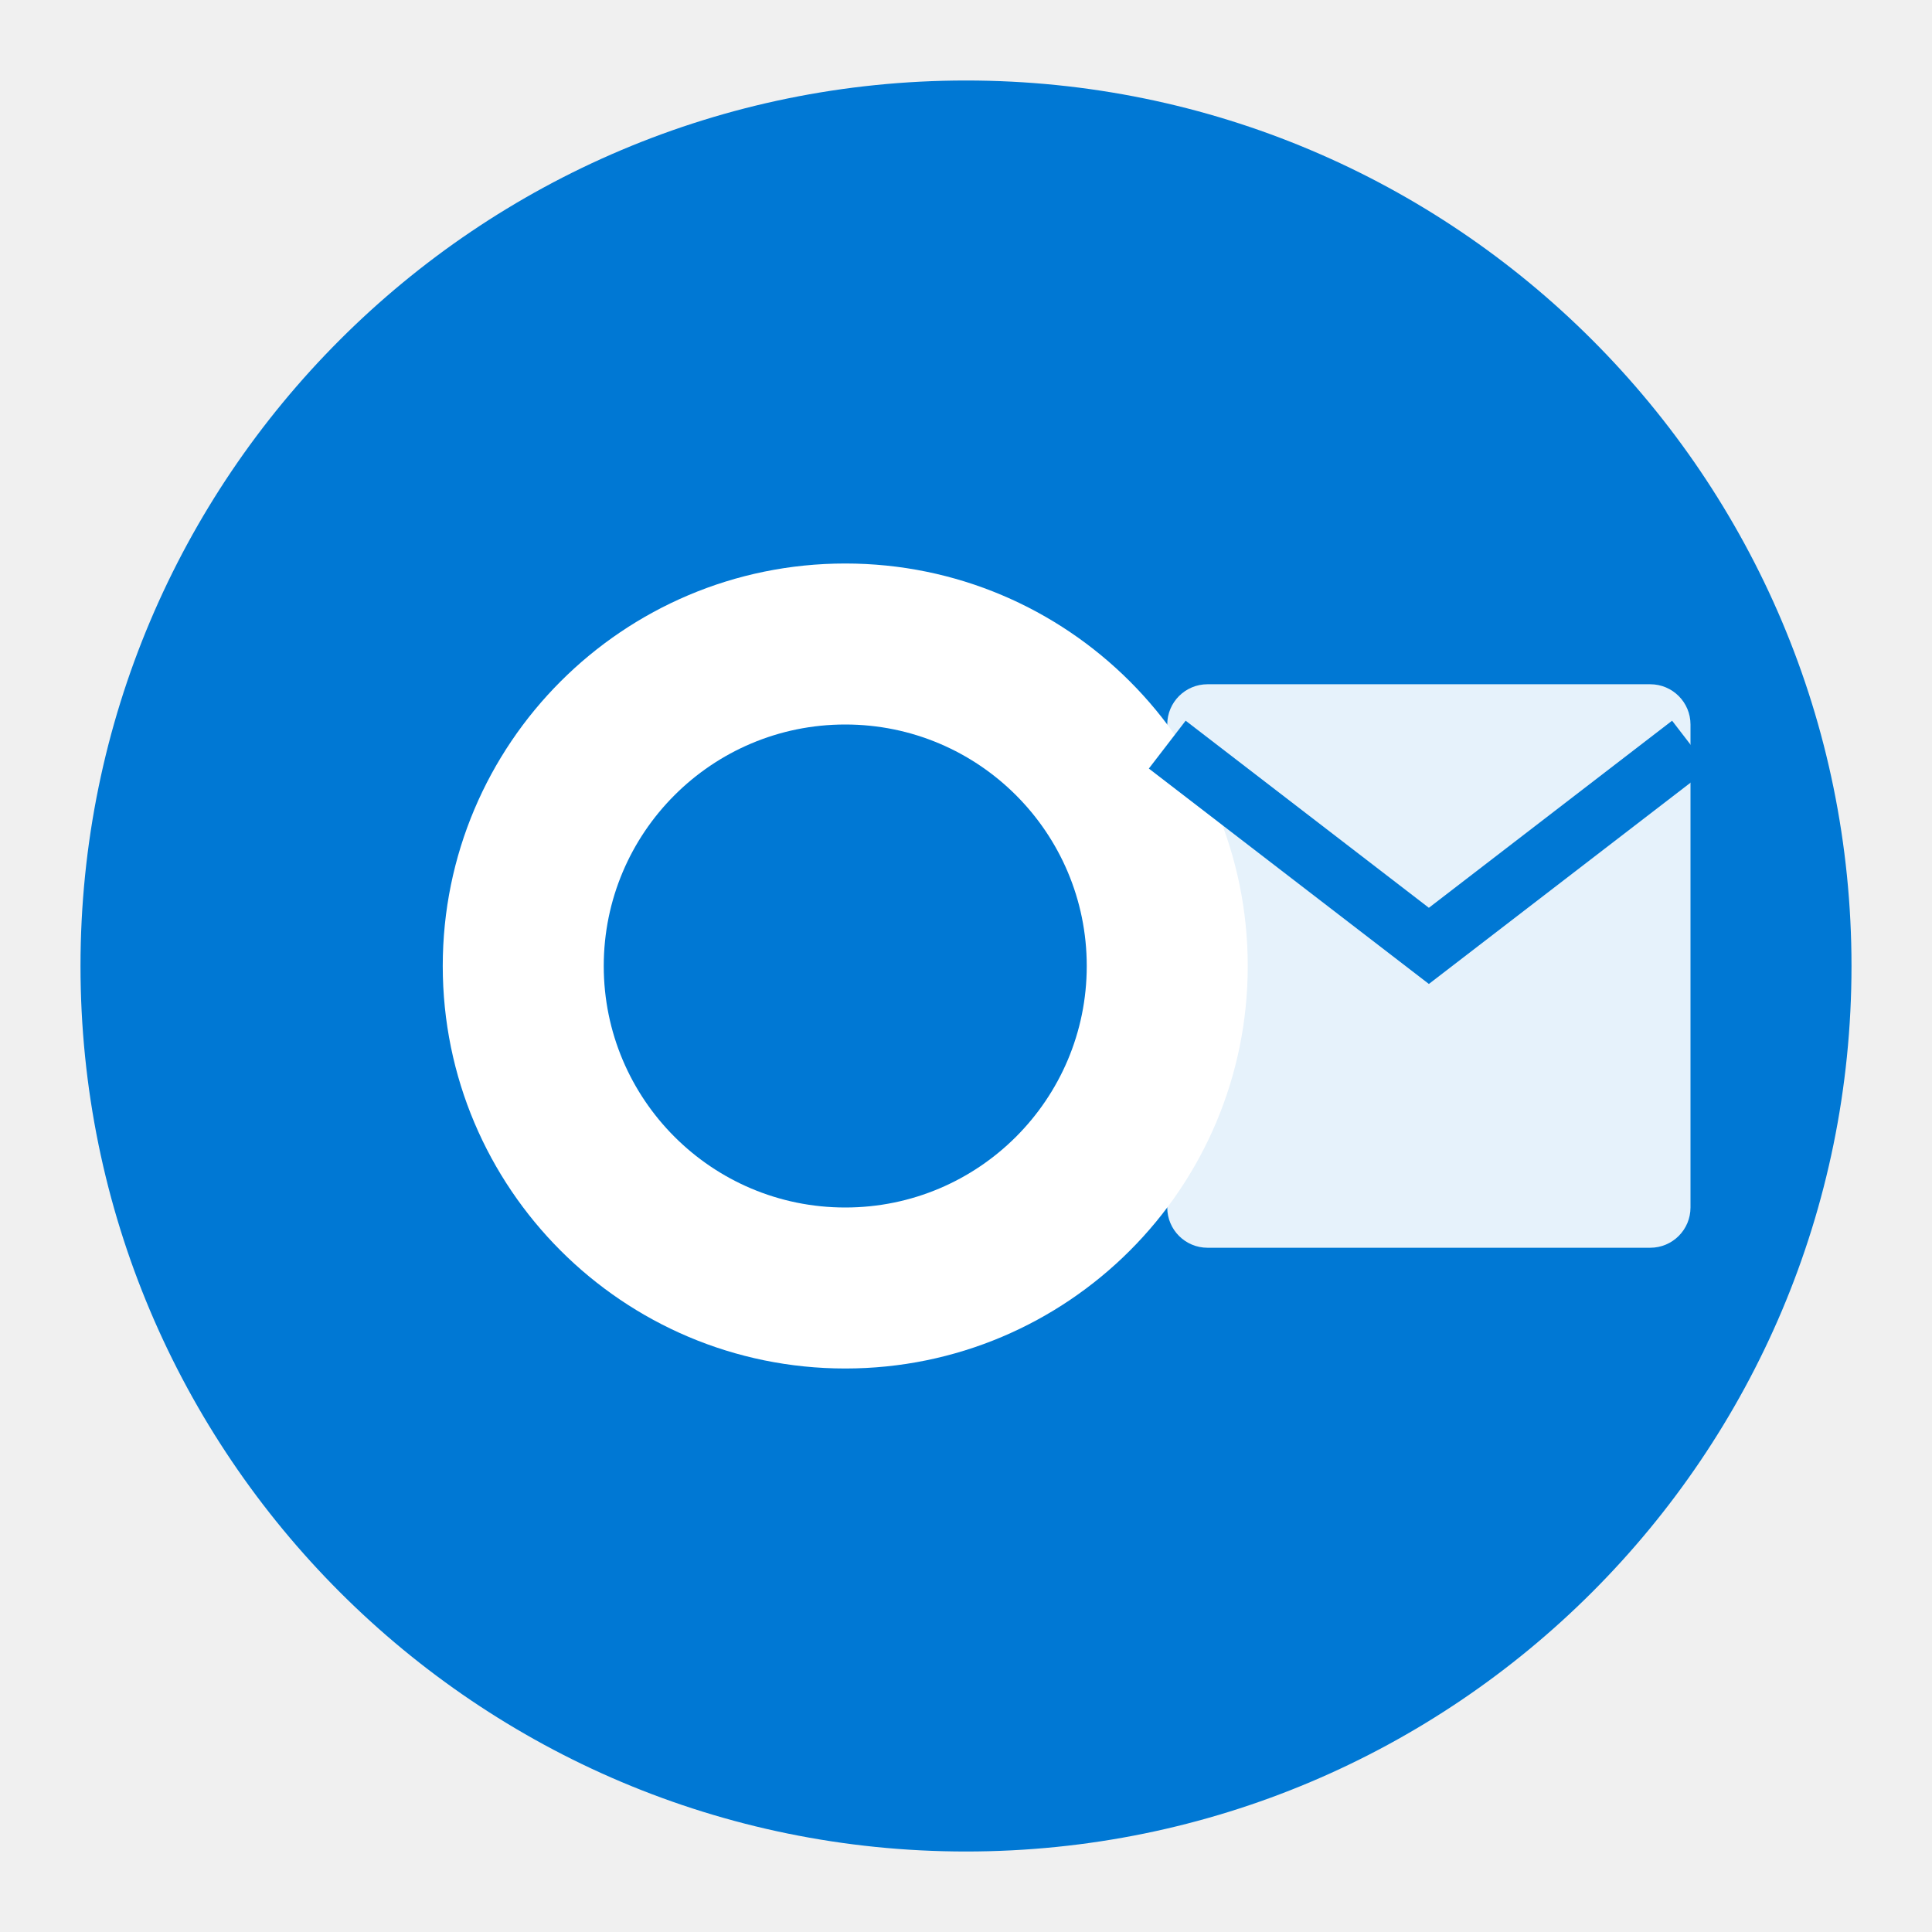
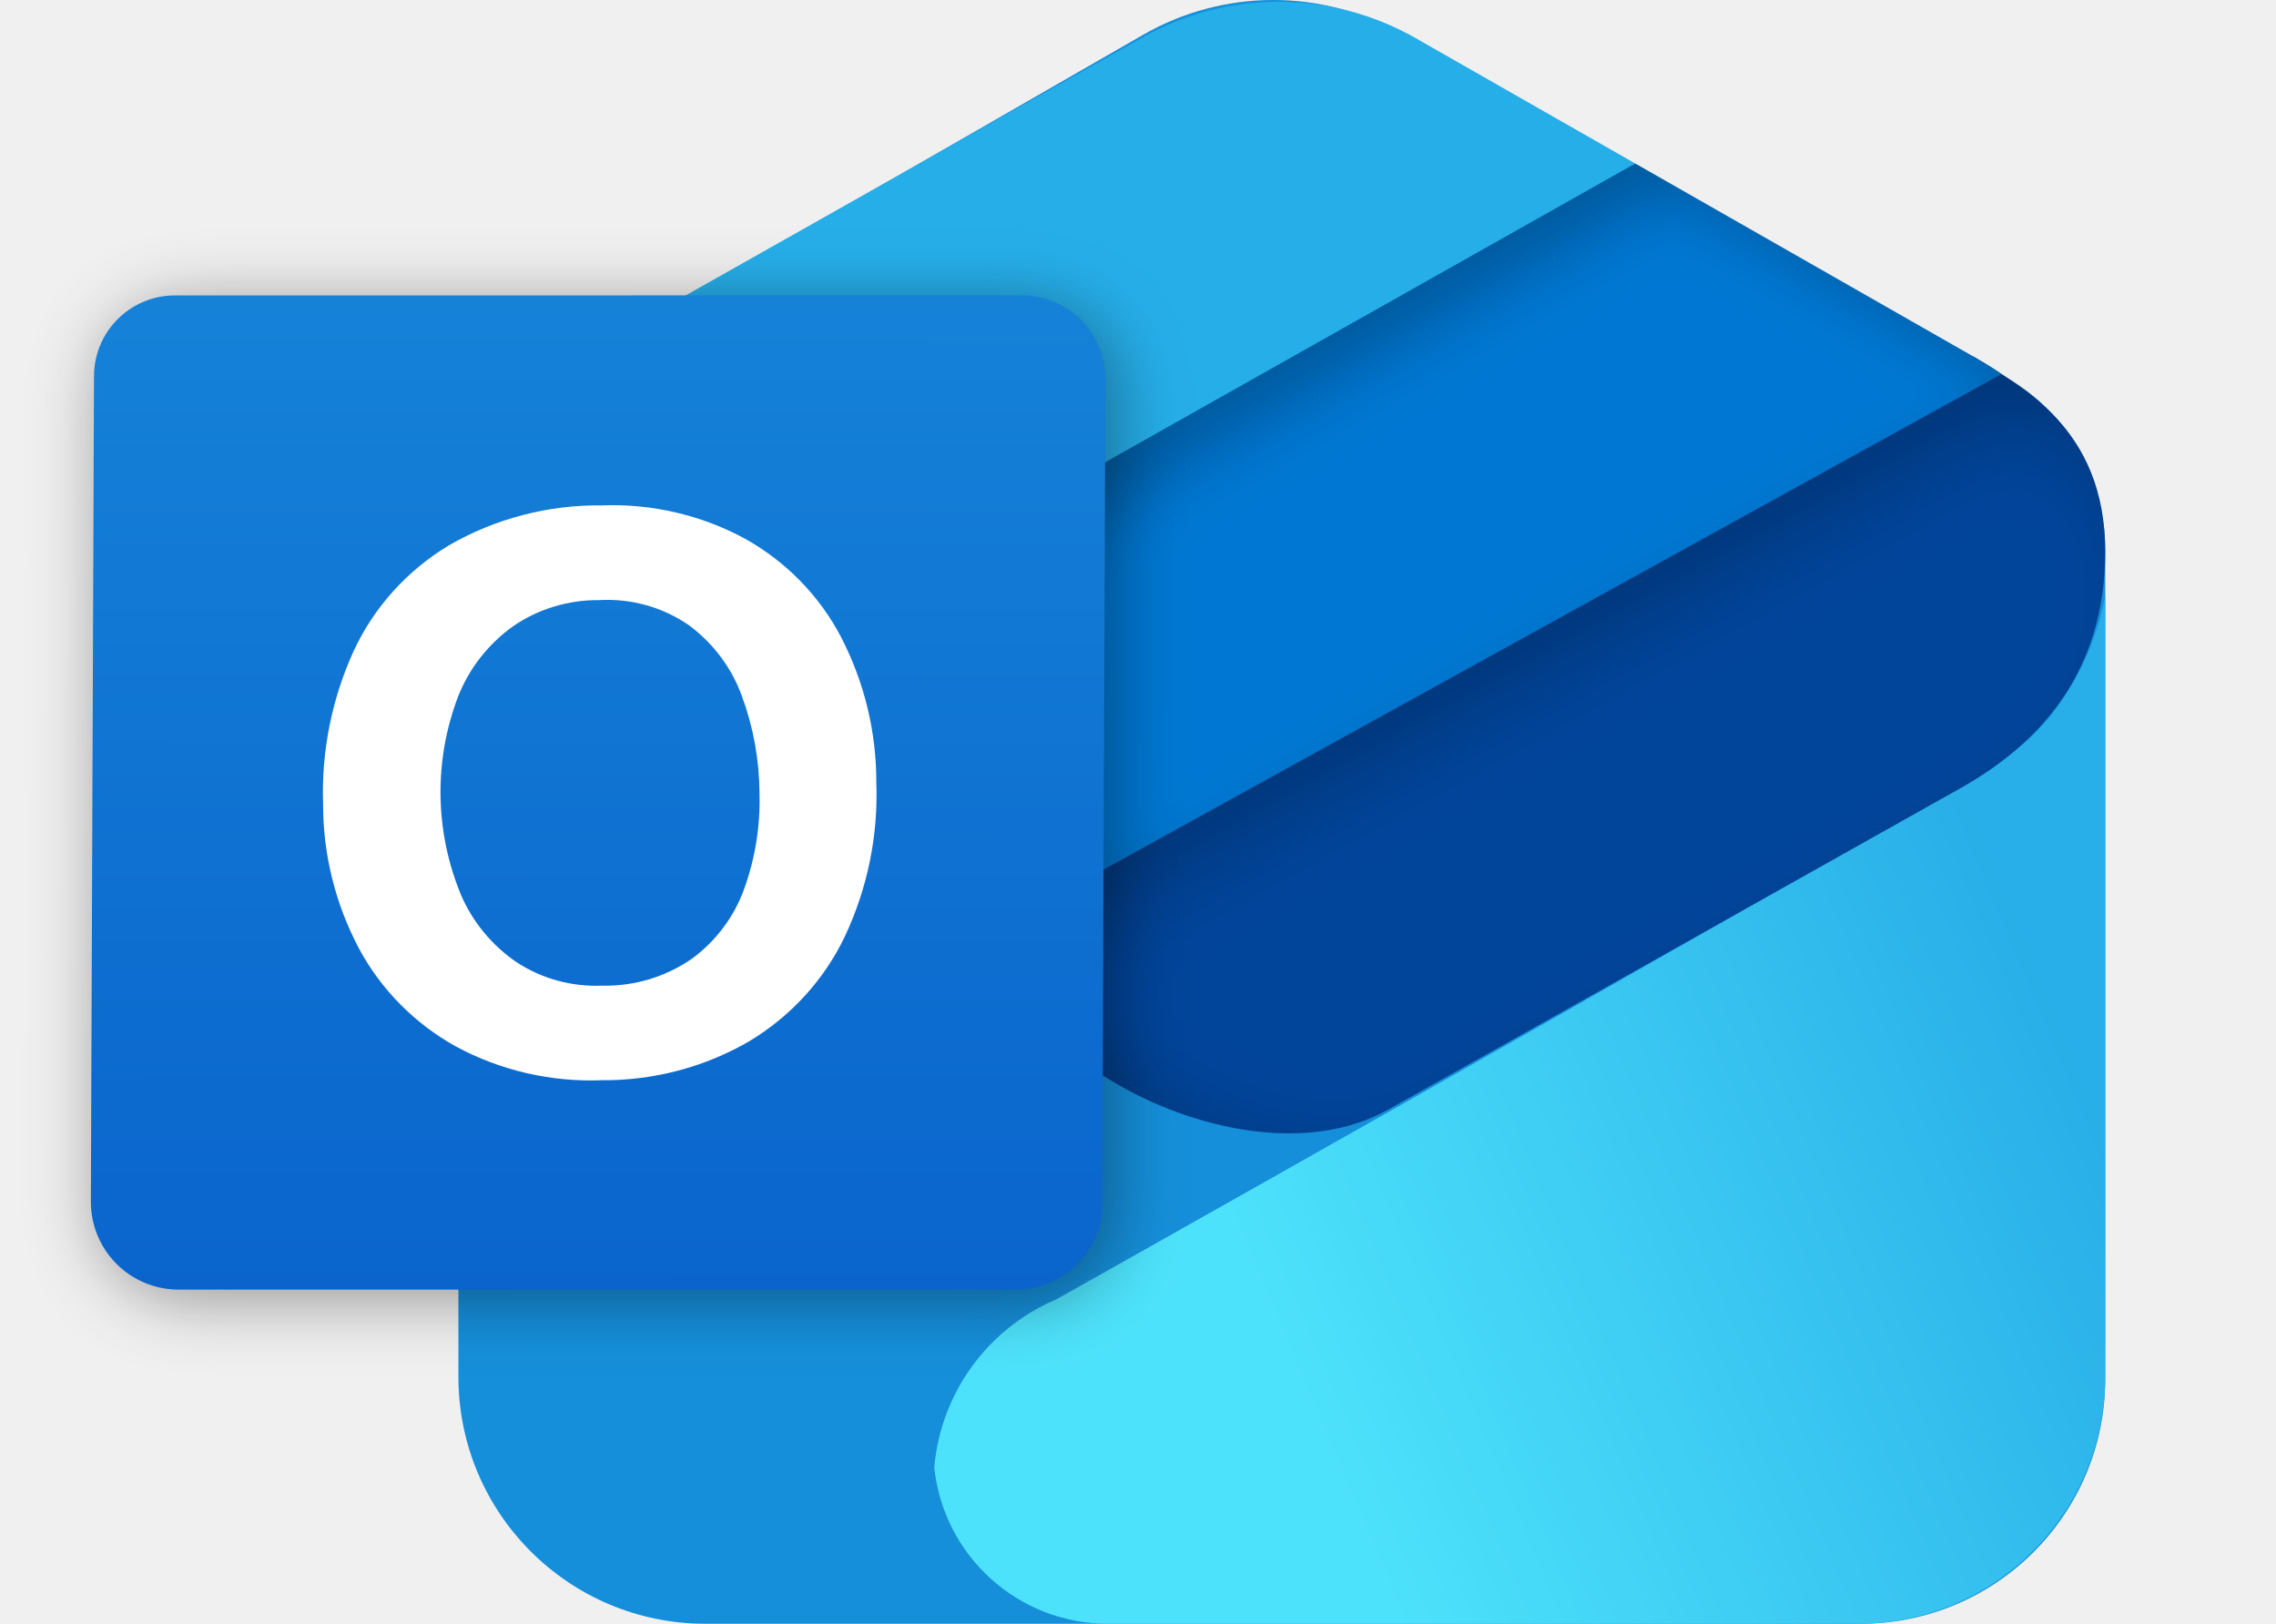
- <svg xmlns="http://www.w3.org/2000/svg" viewBox="0 0 48 48">
-   <circle cx="24" cy="24" r="22" fill="#0078D4" />
-   <circle cx="21" cy="24" r="10" fill="white" />
-   <circle cx="21" cy="24" r="6" fill="#0078D4" />
-   <rect x="29" y="17" width="13" height="14" rx="1" fill="white" opacity="0.9" />
-   <path d="M29 18.5l6.5 5 6.5-5" fill="none" stroke="#0078D4" stroke-width="1.5" />
+ <svg xmlns="http://www.w3.org/2000/svg" xmlns:xlink="http://www.w3.org/1999/xlink" width="1040.841" height="742.632" viewBox="0 0 1040.841 742.632" version="1.1" id="svg1" xml:space="preserve">
+   <defs id="defs1">
+     <linearGradient id="linearGradient35">
+       <stop style="stop-color:#4de2fb;stop-opacity:1;" offset="0" id="stop35" />
+       <stop style="stop-color:#28aee8;stop-opacity:1;" offset="1" id="stop36" />
+     </linearGradient>
+     <linearGradient id="linearGradient5">
+       <stop style="stop-color:#1582d8;stop-opacity:1;" offset="0" id="stop5" />
+       <stop style="stop-color:#0a64cc;stop-opacity:1;" offset="1" id="stop6" />
+     </linearGradient>
+     <linearGradient xlink:href="#linearGradient5" id="linearGradient6" x1="749.085" y1="212.548" x2="738.253" y2="843.019" gradientUnits="userSpaceOnUse" gradientTransform="translate(-100)" />
+     <filter style="color-interpolation-filters:sRGB" id="filter31" x="-0.082" y="-0.084" width="1.173" height="1.177">
+       <feFlood result="flood" in="SourceGraphic" flood-opacity="0.38" flood-color="rgb(0,0,0)" id="feFlood30" />
+       <feGaussianBlur result="blur" in="SourceGraphic" stdDeviation="22.291" id="feGaussianBlur30" />
+       <feOffset result="offset" in="blur" dx="6" dy="6" id="feOffset30" />
+       <feComposite result="comp1" operator="in" in="flood" in2="offset" id="feComposite30" />
+       <feComposite result="comp2" operator="over" in="SourceGraphic" in2="comp1" id="feComposite31" />
+     </filter>
+     <linearGradient xlink:href="#linearGradient35" id="linearGradient36" x1="1773.602" y1="939.293" x2="2272.768" y2="729.033" gradientUnits="userSpaceOnUse" gradientTransform="translate(982.3684)" />
+     <filter style="color-interpolation-filters:sRGB" id="filter150" x="-0.056" y="-0.099" width="1.139" height="1.226">
+       <feFlood result="flood" in="SourceGraphic" flood-opacity="0.259" flood-color="rgb(0,0,0)" id="feFlood149" />
+       <feGaussianBlur result="blur" in="SourceGraphic" stdDeviation="21.053" id="feGaussianBlur149" />
+       <feOffset result="offset" in="blur" dx="24.5" dy="14.308" id="feOffset149" />
+       <feComposite result="comp1" operator="out" in="flood" in2="offset" id="feComposite149" />
+       <feComposite result="comp2" operator="atop" in="comp1" in2="SourceGraphic" id="feComposite150" />
+     </filter>
+     <filter style="color-interpolation-filters:sRGB" id="filter178" x="-0.099" y="-0.154" width="1.24" height="1.357">
+       <feFlood result="flood" in="SourceGraphic" flood-opacity="0.259" flood-color="rgb(0,0,0)" id="feFlood177" />
+       <feGaussianBlur result="blur" in="SourceGraphic" stdDeviation="31.6" id="feGaussianBlur177" />
+       <feOffset result="offset" in="blur" dx="32.462" dy="24.462" id="feOffset177" />
+       <feComposite result="comp1" operator="out" in="flood" in2="offset" id="feComposite177" />
+       <feComposite result="comp2" operator="atop" in="comp1" in2="SourceGraphic" id="feComposite178" />
+     </filter>
+   </defs>
+   <g id="layer1" transform="translate(-446.1137,-168.8198)">
+     <g id="g178" transform="matrix(0.7210846,0,0,0.7210846,-938.3688,150.6522)">
+       <path style="display:inline;opacity:1;fill:#158fda;fill-opacity:1;stroke:none;stroke-width:13.8;stroke-linecap:round;stroke-linejoin:round" d="m 2367.334,1055.077 h 732.606 c 85.713,0 155.197,-69.484 155.197,-155.197 V 374.944 c 0,-45.6 -22.838,-87.468 -62.446,-110.064 L 2809.398,46.918 C 2758.45,17.854 2695.916,17.961 2645.067,47.199 L 2210.726,296.945 v 601.523 c 0,86.492 70.116,156.608 156.608,156.608 z" id="path34" />
+       <path style="opacity:1;fill:url(#linearGradient36);stroke:none;stroke-width:13.8;stroke-linecap:round;stroke-linejoin:round" d="m 2512.513,955.905 c 4.092,-47.145 33.902,-88.17 77.478,-106.625 0,0 396.865,-222.889 593.633,-338.224 60.901,-35.697 71.513,-108.067 71.513,-108.067 V 898.207 c 0,86.637 -70.233,156.869 -156.869,156.869 h -475.716 c -56.664,0 -104.168,-42.813 -110.039,-99.172 z" id="path35" />
+       <g id="g42" style="display:inline" transform="translate(1651.463)">
+         <path d="M 1519.877,251.217 837.525,628.328 973.584,710.785 c 50.488,30.598 123.685,47.156 175.16,18.248 l 363.236,-203.992 c 48.65,-27.321 91.693,-72.275 91.693,-150.097 0,-79.048 -54.52,-105.137 -83.796,-123.727 z" style="display:inline;opacity:1;fill:#01459b;fill-opacity:1;stroke-width:13.8;stroke-linecap:round;stroke-linejoin:round;filter:url(#filter178)" id="path41" />
+         <path d="m 1079.793,26.322 c -29.901,-0.071 -59.821,7.489 -86.736,22.686 L 416.916,374.299 635.438,506.732 1305.645,128.908 1166.42,49.422 c -26.842,-15.325 -56.726,-23.028 -86.627,-23.1 z" style="opacity:1;fill:#26aee9;fill-opacity:1;stroke-width:13.8;stroke-linecap:round;stroke-linejoin:round" id="path38" />
+         <path d="M 1305.645,128.908 635.438,506.732 854.613,639.562 1537.882,262.451 c -5.424,-4.061 -12.037,-7.827 -18.005,-11.234 z" style="opacity:1;fill:#0078d3;fill-opacity:1;stroke-width:13.8;stroke-linecap:round;stroke-linejoin:round;filter:url(#filter150)" id="path40" />
+       </g>
+       <g id="g6" style="display:inline" transform="rotate(-0.9287484,1474.733,-101601.24)">
+         <path style="display:inline;opacity:1;fill:url(#linearGradient6);stroke:none;stroke-width:13.8;stroke-linecap:round;stroke-linejoin:round;filter:url(#filter31)" d="m 380.535,208.223 537.099,8.649 a 52.985,52.985 0 0 1 52.121,54.038 l -10.469,522.881 a 54.603,54.603 0 0 1 -55.471,53.503 l -531.124,-8.553 a 55.656,55.656 0 0 1 -54.748,-56.763 l 10.482,-523.494 a 51.296,51.296 0 0 1 52.111,-50.262 z" id="path5" />
+         <path fill="#ffffff" d="m 490.163,435.729 c 13.257,-27.521 34.655,-50.551 61.448,-66.133 29.671,-16.551 63.454,-24.803 97.629,-23.846 31.675,-0.669 62.93,7.154 90.352,22.616 25.782,14.981 46.547,36.931 59.775,63.188 14.405,28.932 21.584,60.773 20.952,92.923 0.698,33.6 -6.688,66.893 -21.568,97.212 -13.542,27.195 -34.966,49.928 -61.624,65.389 -6.064,3.393 -12.307,6.428 -18.694,9.096 -23.608,9.861 -49.191,14.709 -75.032,14.121 -32.352,0.761 -64.296,-7.151 -92.347,-22.874 -26.006,-15 -47.031,-36.976 -60.567,-63.302 -14.491,-28.514 -21.755,-59.996 -21.187,-91.808 -0.604,-33.314 6.529,-66.331 20.863,-96.582 z m 65.497,155.253 c 7.068,17.398 19.055,32.487 34.568,43.517 15.801,10.76 34.722,16.312 53.994,15.84 20.524,0.791 40.754,-4.95 57.633,-16.355 15.317,-10.995 26.988,-26.125 33.57,-43.517 7.358,-19.423 10.989,-39.998 10.711,-60.7 0.227,-20.9 -3.186,-41.685 -10.095,-61.472 -6.102,-17.865 -17.397,-33.618 -32.514,-45.346 -16.456,-11.945 -36.632,-18.003 -57.134,-17.155 -19.689,-0.497 -39.034,5.098 -55.255,15.983 -15.776,11.076 -27.99,26.299 -35.213,43.888 -16.025,40.319 -16.109,85 -0.235,125.375 z" id="path21" style="fill:#ffffff;fill-opacity:1;stroke-width:0.68" />
+       </g>
+     </g>
+   </g>
</svg>
